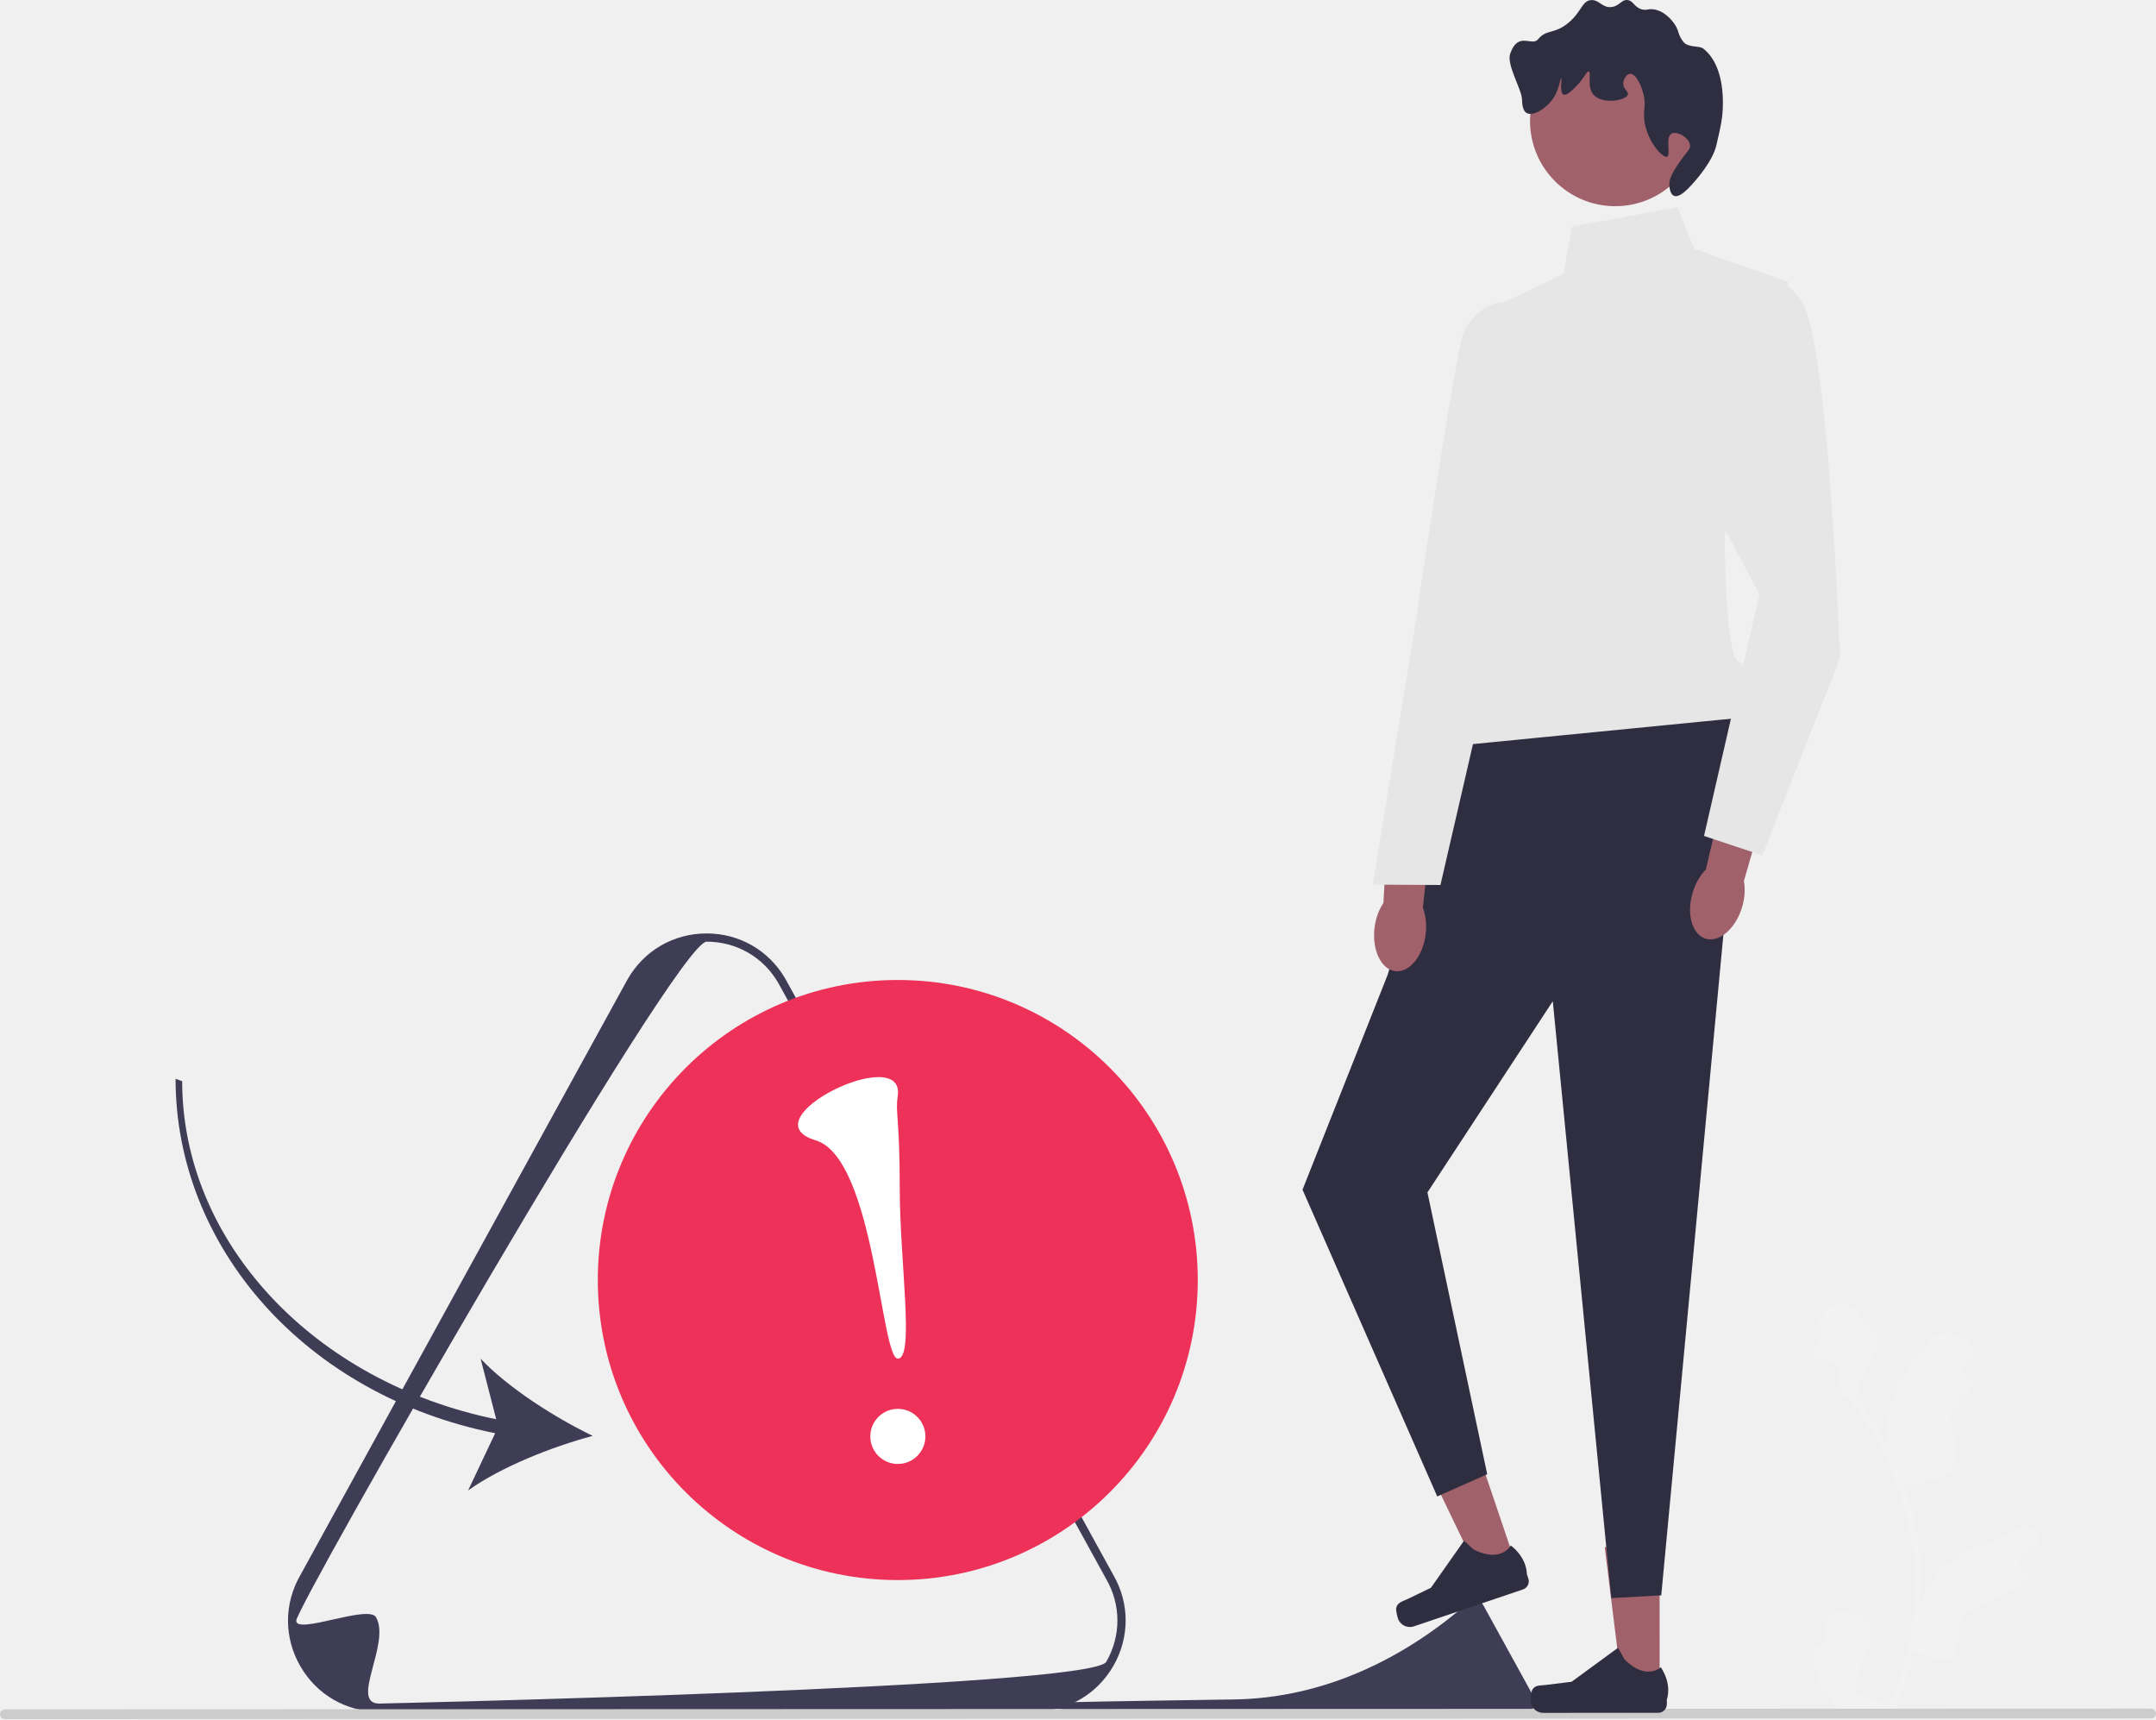
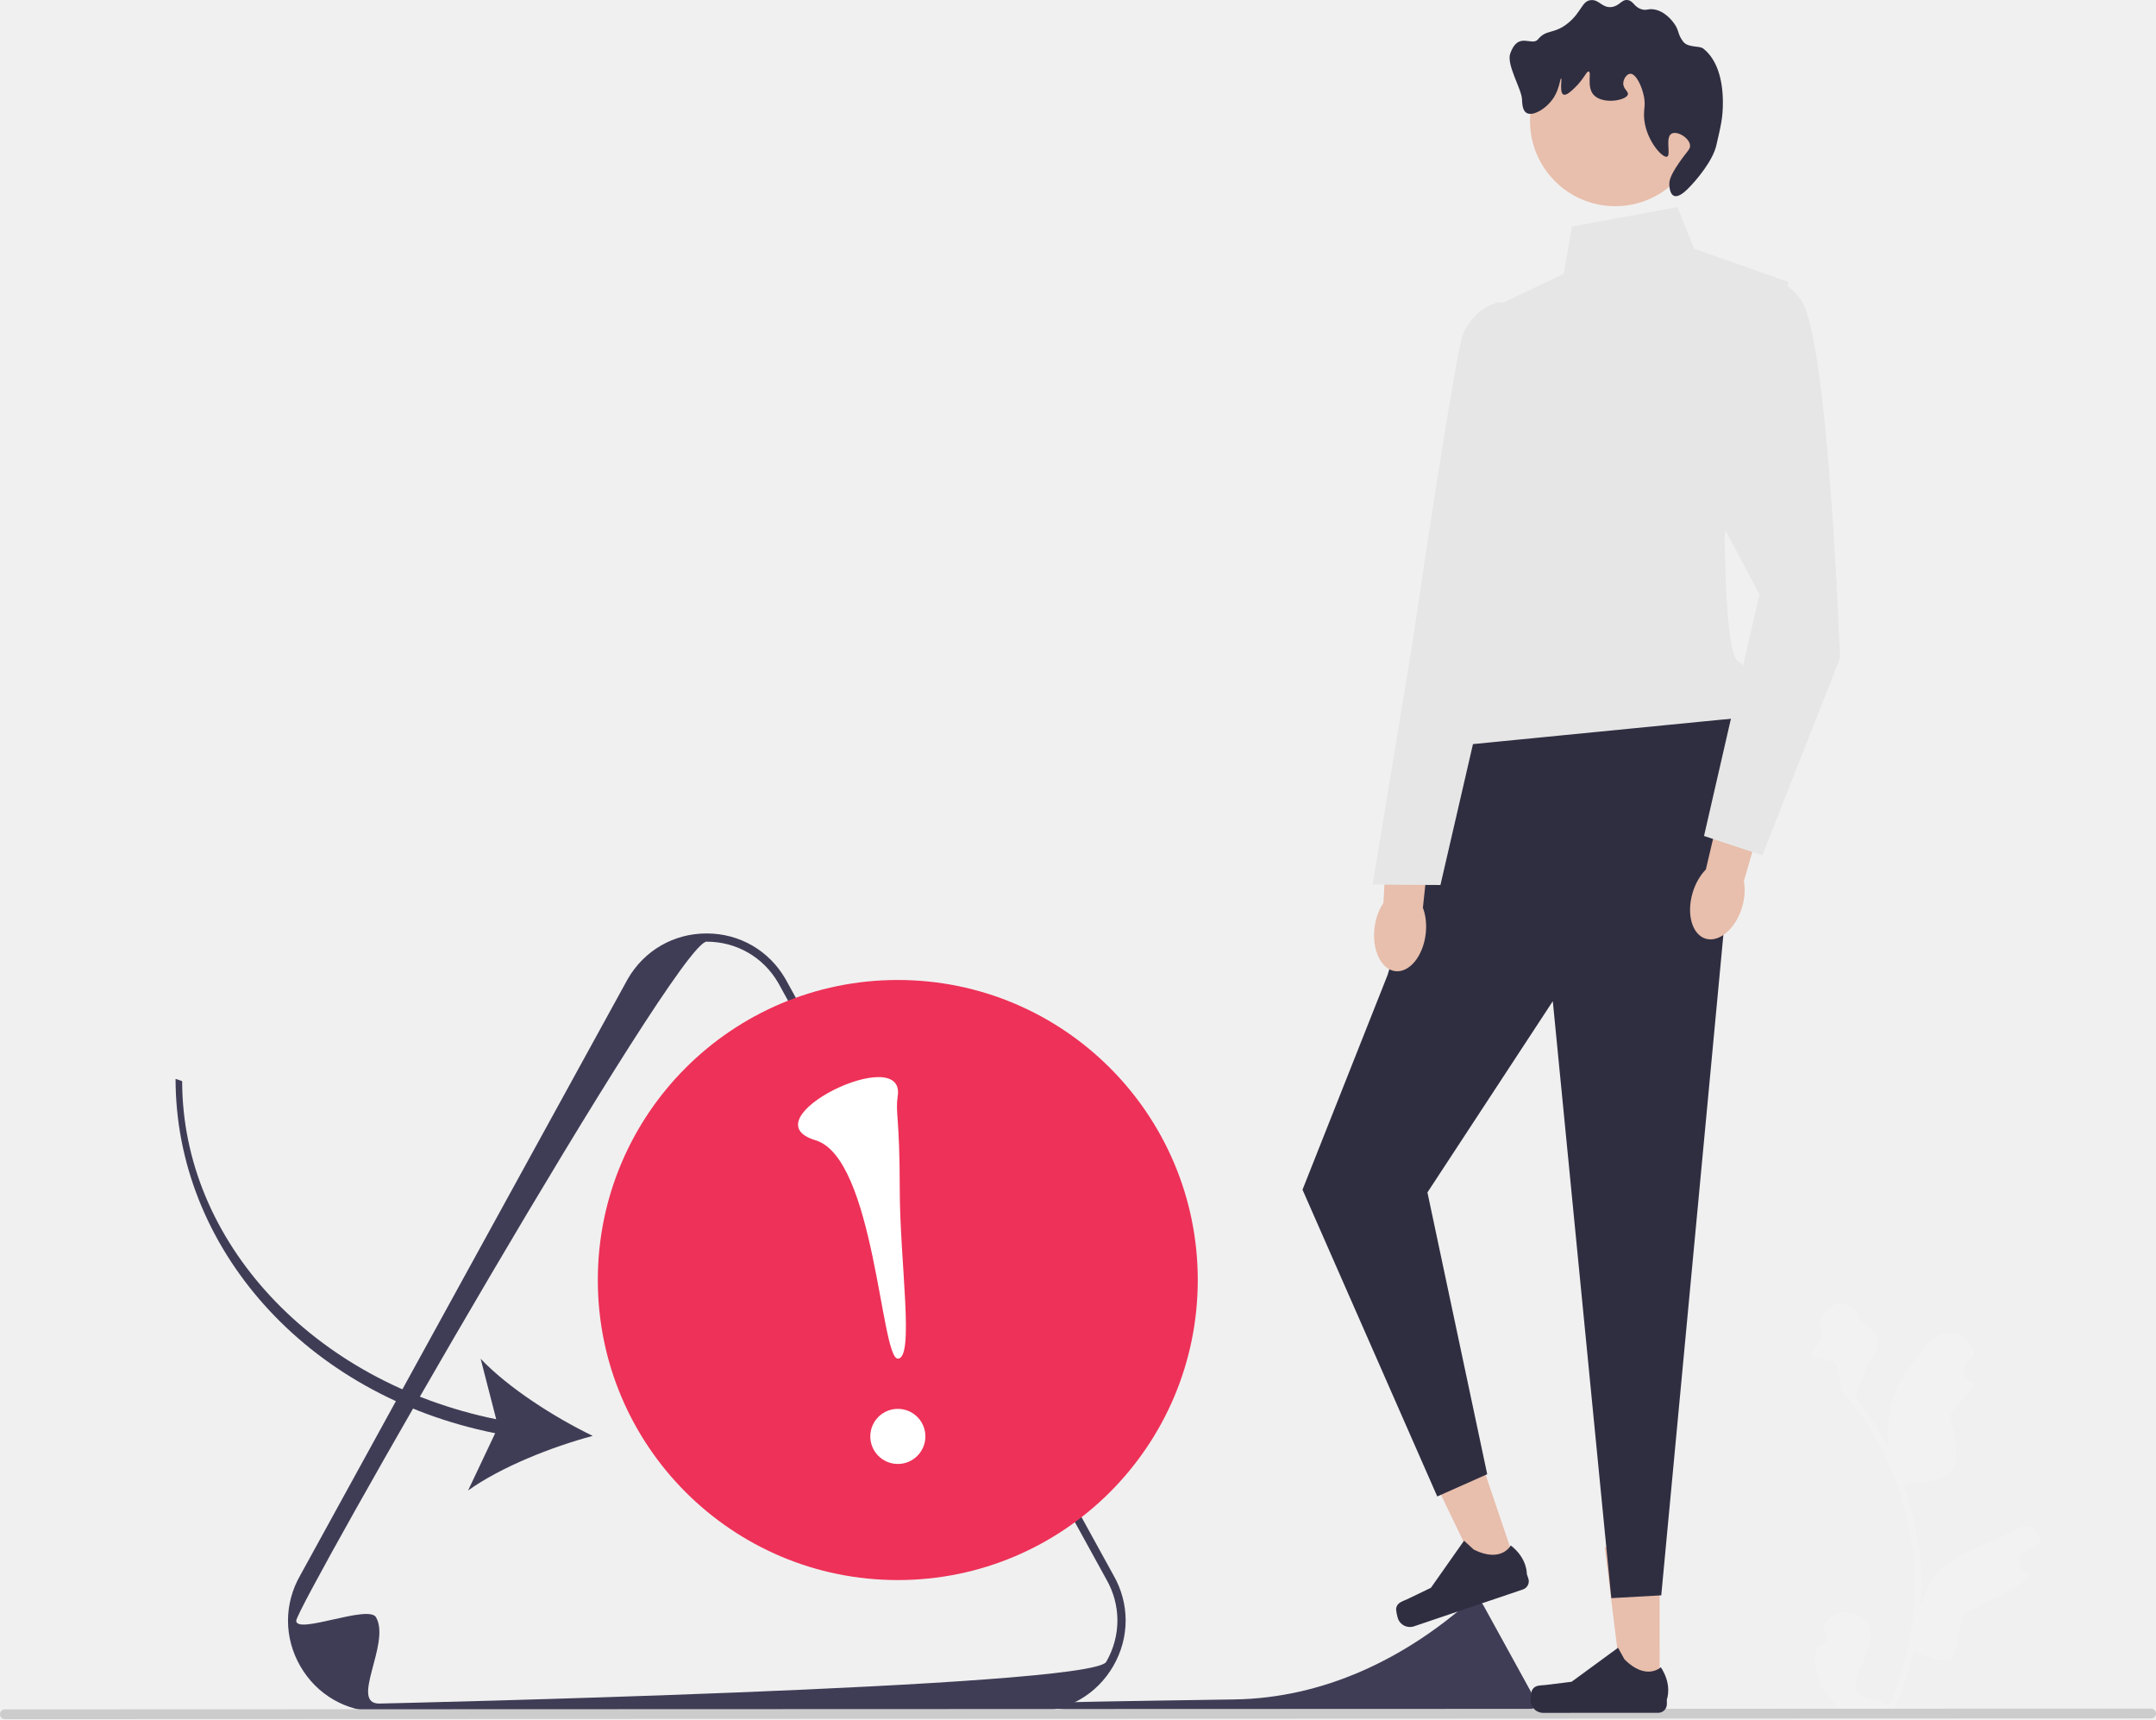
<svg xmlns="http://www.w3.org/2000/svg" width="524.67" height="418.271" viewBox="0 0 524.67 418.271">
  <path d="M442.174,400.477c2.066,.129,3.207-2.438,1.643-3.934l-.156-.618c.02-.049,.041-.099,.062-.148,1.232-2.94,4.625-4.332,7.571-3.114,9.314,3.851-.52,12.7,.22,18.688,.259,2.067,8.355,2.18,7.897,4.209,4.305-9.412,6.568-19.689,6.565-30.023-.001-2.597-.144-5.193-.435-7.783-.24-2.118-.57-4.224-.997-6.31-2.31-11.276-7.306-22.016-14.511-30.985-3.463-1.891-1.351-4.85-3.096-8.395-.627-1.279-6.218-1.307-6.451-2.709,.25,.033,3.864-3.721,2.671-5.577-.786-1.221-.541-2.776,.468-3.82,.099-.102,.192-.21,.278-.326,2.981-4.044,7.09-3.34,9.237,2.154,4.583,2.311,4.629,6.146,1.818,9.836-1.788,2.347-2.033,5.523-3.601,8.036,.162,.207,.33,.407,.491,.613,2.962,3.797,5.525,7.878,7.685,12.166-.612-4.766,.287-10.508,1.821-14.21,1.759-4.248,5.07-7.822,7.969-11.497,3.463-4.389,10.51-2.397,11.123,3.16,.006,.053,.012,.107,.017,.16-.429,.242-.849,.499-1.259,.771-2.339,1.548-1.528,5.174,1.244,5.601l.063,.01c-.154,1.544-5.633,6.407-6.02,7.912,3.705,14.308,.933,16.198-10.466,16.437l-.598,.852c1.08,3.106,1.95,6.286,2.602,9.507,.615,2.99,1.042,6.013,1.282,9.048,.298,3.83,.274,7.679-.048,11.503l.019-.136c.819-4.211,3.104-8.146,6.423-10.872,4.944-4.064,11.931-5.563,17.265-8.83,2.568-1.573,5.86,.457,5.412,3.435l-.022,.143c-.794,.323-1.569,.698-2.318,1.118-.429,.242-.85,.5-1.26,.772-2.339,1.548-1.528,5.175,1.245,5.6l.063,.01c.045,.006,.084,.013,.129,.019-1.362,3.236-14.336,7.801-16.711,10.392-2.31,12.498-1.175,12.126-11.811,8.49h-.006c-1.161,5.064-2.858,10.012-5.039,14.728l-18.02,.006c-.065-.2-.123-.407-.181-.607,1.666,.103,3.346,.005,4.986-.299-1.338-1.64-2.675-3.293-4.013-4.933-.032-.032-.058-.065-.084-.097l-.02-.025-1.855-6.107c.146-1.355,.385-2.698,.71-4.021l0-0v0Z" fill="#f2f2f2" />
  <path d="M251.744,416.42l-159.457,.055c-8.011,.003-15.186-4.137-19.194-11.073-2.004-3.469-3.006-7.273-3.008-11.079-.001-3.805,.999-7.611,3-11.081l79.678-145.049c4.003-6.939,11.176-11.083,19.187-11.086s15.186,4.136,19.195,11.073l79.788,145.012c1.999,3.459,2.999,7.26,2.999,11.063-0,3.803-1,7.609-3.002,11.079-4.003,6.939-11.176,11.083-19.187,11.086h0Zm-179.655-22.099c-0,3.464,17.595-4,19.418-.845,3.646,6.31-6.509,21.002,.779,21,0,0,173.27-3.828,176.912-10.141,1.821-3.156,2.731-6.619,2.729-10.081s-.914-6.924-2.737-10.079l-79.788-145.012c-3.636-6.292-10.164-10.058-17.452-10.055-7.285,.003-99.861,161.749-99.861,165.213h0Z" fill="#3f3d56" />
  <path d="M253.515,414.419c-1.999,4.001,91.614,2.771,92.721,2.771,0,0,26.312-.581,26.865-1.54,.276-.479,.415-1.005,.414-1.531s-.139-1.051-.416-1.53l-12.116-22.021c-.552-.956-1.543-1.527-2.65-1.527-.046,0-.114,.041-.202,.119-16.163,14.444-36.083,23.992-57.757,24.315-23.047,.343-46.732,.69-46.859,.944h0Z" fill="#3f3d56" />
  <path d="M0,417.081c0,.66,.53,1.19,1.19,1.19l522.29-.181c.66-0,1.19-.53,1.19-1.19-0-.66-.53-1.19-1.19-1.19l-522.29,.181c-.66,0-1.19,.53-1.19,1.19Z" fill="#ccc" />
  <g>
-     <polygon points="403.878 411.305 394.833 411.308 390.518 376.422 403.867 376.418 403.878 411.305" fill="#a0616a" />
+     <polygon points="403.878 411.305 394.833 411.308 390.518 376.422 403.867 376.418 403.878 411.305" fill="#E8BEAC" />
    <path d="M372.889,411.111h0c-.281,.474-.43,2.005-.429,2.557h0c.001,1.695,1.375,3.069,3.071,3.069l28.01-.01c1.157-0,2.094-.938,2.094-2.095l-0-1.166s1.384-3.505-1.47-7.824c0,0-3.544,3.384-8.844-1.912l-1.563-2.83-11.307,8.275-6.268,.774c-1.371,.169-2.587-.025-3.292,1.163h-0Z" fill="#2f2e41" />
  </g>
  <g>
-     <polygon points="369.197 381.468 360.63 384.366 345.369 352.7 358.014 348.421 369.197 381.468" fill="#a0616a" />
+     <polygon points="369.197 381.468 360.63 384.366 345.369 352.7 358.014 348.421 369.197 381.468" fill="#E8BEAC" />
    <path d="M339.779,391.208h0c-.115,.54,.235,2.037,.412,2.56h0c.544,1.606,2.286,2.467,3.892,1.924l26.532-8.98c1.096-.371,1.683-1.56,1.312-2.655l-.374-1.105s.189-3.764-3.898-6.942c0,0-2.274,4.341-8.991,1.021l-2.387-2.18-8.061,11.46-5.69,2.741c-1.245,.6-2.459,.805-2.747,2.156l-0,0Z" fill="#2f2e41" />
  </g>
  <polygon points="355.226 179.09 337.683 237.191 316.972 289.452 349.761 364.086 361.918 358.677 347.371 290.117 377.878 243.594 392.114 388.826 404.273 388.147 420.763 212.843 423.114 174.676 355.226 179.09" fill="#2f2e41" />
  <path d="M408.21,50.385l-25.668,4.738-2.023,11.485-15.534,7.436-8.077,84.443s-13.504,17.568-2.694,22.969l68.901-6.779s3.373-12.49-.005-13.675-3.388-31.02-3.388-31.02l15.516-61.366-22.97-8.098-4.057-10.131Z" fill="#e6e6e6" />
-   <circle cx="393.07" cy="29.436" r="20.728" fill="#a0616a" />
+   <circle cx="393.07" cy="29.436" r="20.728" fill="#E8BEAC" />
  <path d="M406.796,32.512c-1.654,.905-.085,5.229-1.118,5.602-1.195,.432-5.552-4.527-5.606-10.082-.016-1.681,.371-2.488-.002-4.482-.487-2.607-1.98-5.683-3.363-5.601-.82,.048-1.62,1.207-1.68,2.241-.084,1.449,1.324,2.02,1.121,2.801-.386,1.487-6.298,2.514-8.403,.003-1.65-1.968-.385-5.425-1.122-5.602-.544-.13-1.128,1.772-3.36,3.923-.841,.81-2.092,2.015-2.8,1.682-1.024-.482-.28-3.876-.562-3.921-.233-.037-.379,2.349-1.679,4.482-1.67,2.741-5.114,4.854-6.721,3.924-.985-.57-1.062-2.156-1.122-3.361-.124-2.538-3.813-8.376-2.859-11.092,1.942-5.526,5.27-1.631,6.775-3.475,2.038-2.497,3.866-1.154,7.281-3.924,3.337-2.706,3.366-5.425,5.6-5.604,2.012-.161,2.728,1.985,5.042,1.679,1.961-.26,2.387-1.924,3.921-1.682,1.404,.222,1.496,1.688,3.362,2.24,1.191,.352,1.453-.157,2.801-.001,2.806,.326,4.69,2.881,5.043,3.359,1.361,1.845,.833,2.623,2.242,4.481,1.216,1.602,3.909,.922,4.922,1.722,3.309,2.614,4.731,7.435,4.76,12.93,.02,3.843-.481,5.785-1.599,10.636-.849,3.683-4.782,8.443-6.95,10.566-.582,.57-2.214,2.167-3.361,1.682-1.087-.46-1.12-2.528-1.121-2.801-.005-.939,.245-2.101,2.239-5.043,2.094-3.09,2.926-3.443,2.799-4.483-.224-1.838-3.164-3.521-4.483-2.799h0Z" fill="#2f2e41" />
  <g>
-     <path d="M334.495,225.76c-.645,5.403,1.619,10.115,5.057,10.526s6.748-3.636,7.393-9.039c.282-2.365,.007-4.598-.68-6.395l2.446-22.927-10.783-.919-1.267,22.699c-1.091,1.585-1.884,3.69-2.166,6.055h0Z" fill="#a0616a" />
+     <path d="M334.495,225.76c-.645,5.403,1.619,10.115,5.057,10.526s6.748-3.636,7.393-9.039c.282-2.365,.007-4.598-.68-6.395l2.446-22.927-10.783-.919-1.267,22.699c-1.091,1.585-1.884,3.69-2.166,6.055h0Z" fill="#E8BEAC" />
    <path d="M365.491,73.498s-5.587,.079-9.286,7.304c-1.966,3.839-12.482,75.628-12.482,75.628l-9.687,58.808,16.502,.083,12.859-55.693,10.817-32.301-8.723-53.829Z" fill="#e6e6e6" />
  </g>
-   <path d="M411.93,217.13c-1.58,5.207-.175,10.242,3.138,11.248s7.28-2.4,8.86-7.606c.692-2.279,.811-4.525,.449-6.415l6.419-22.145-10.456-2.791-5.218,22.127c-1.351,1.37-2.5,3.304-3.192,5.583v-0Z" fill="#a0616a" />
+   <path d="M411.93,217.13c-1.58,5.207-.175,10.242,3.138,11.248s7.28-2.4,8.86-7.606c.692-2.279,.811-4.525,.449-6.415l6.419-22.145-10.456-2.791-5.218,22.127c-1.351,1.37-2.5,3.304-3.192,5.583v-0Z" fill="#E8BEAC" />
  <path d="M423.416,69.632s8.104-6.082,14.863,3.372c6.758,9.455,9.487,87.139,9.487,87.139l-18.898,47.968-14.188-4.724,13.49-58.775-23.659-44.576,18.904-30.405h-0Z" fill="#e6e6e6" />
  <g>
    <circle cx="218.48" cy="311.431" r="73" fill="rgb(238,49,88)" />
    <g>
      <circle cx="218.493" cy="349.479" r="6.703" fill="#fff" />
      <path d="M218.464,266.681c-.616,4.091,.487,4.947,.494,22.585,.006,17.638,3.666,41.286-.471,41.287s-5.65-48.803-20.017-53.122c-16.891-5.078,21.988-23.994,19.995-10.75Z" fill="#fff" />
    </g>
  </g>
  <path d="M120.503,348.702l-6.595,13.935c7.973-5.717,20.427-10.646,30.338-13.286-9.234-4.46-20.533-11.652-27.284-18.772l3.793,14.724c-44.474-9.059-76.411-43.177-76.425-82.259l-1.606-.553c.014,40.823,31.51,76.961,77.779,86.21Z" fill="#3f3d56" />
</svg>
